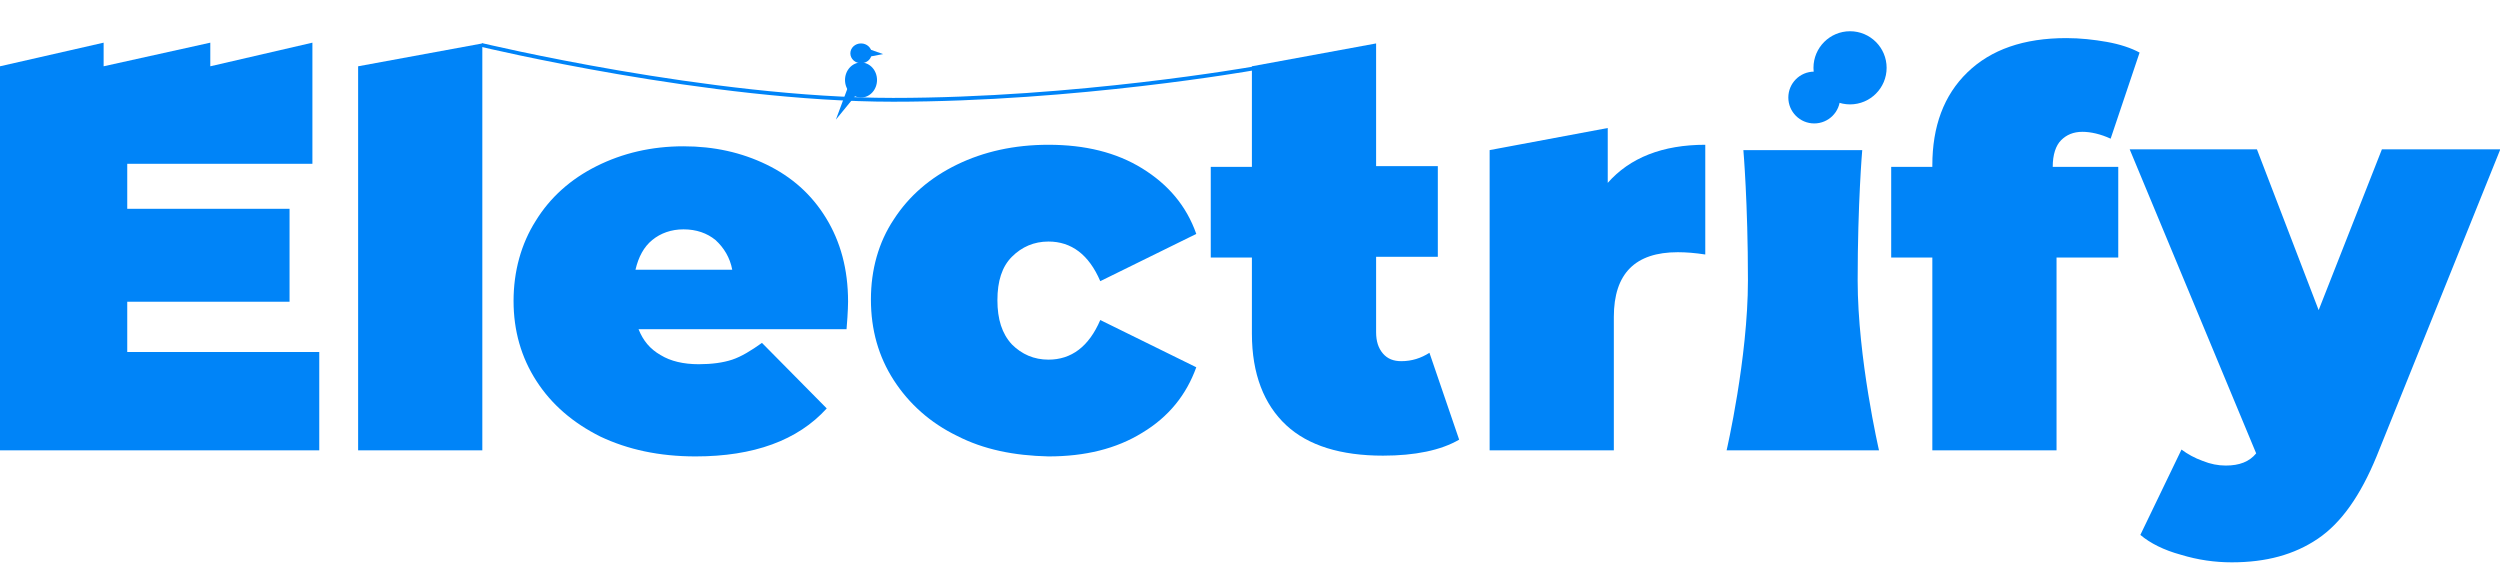
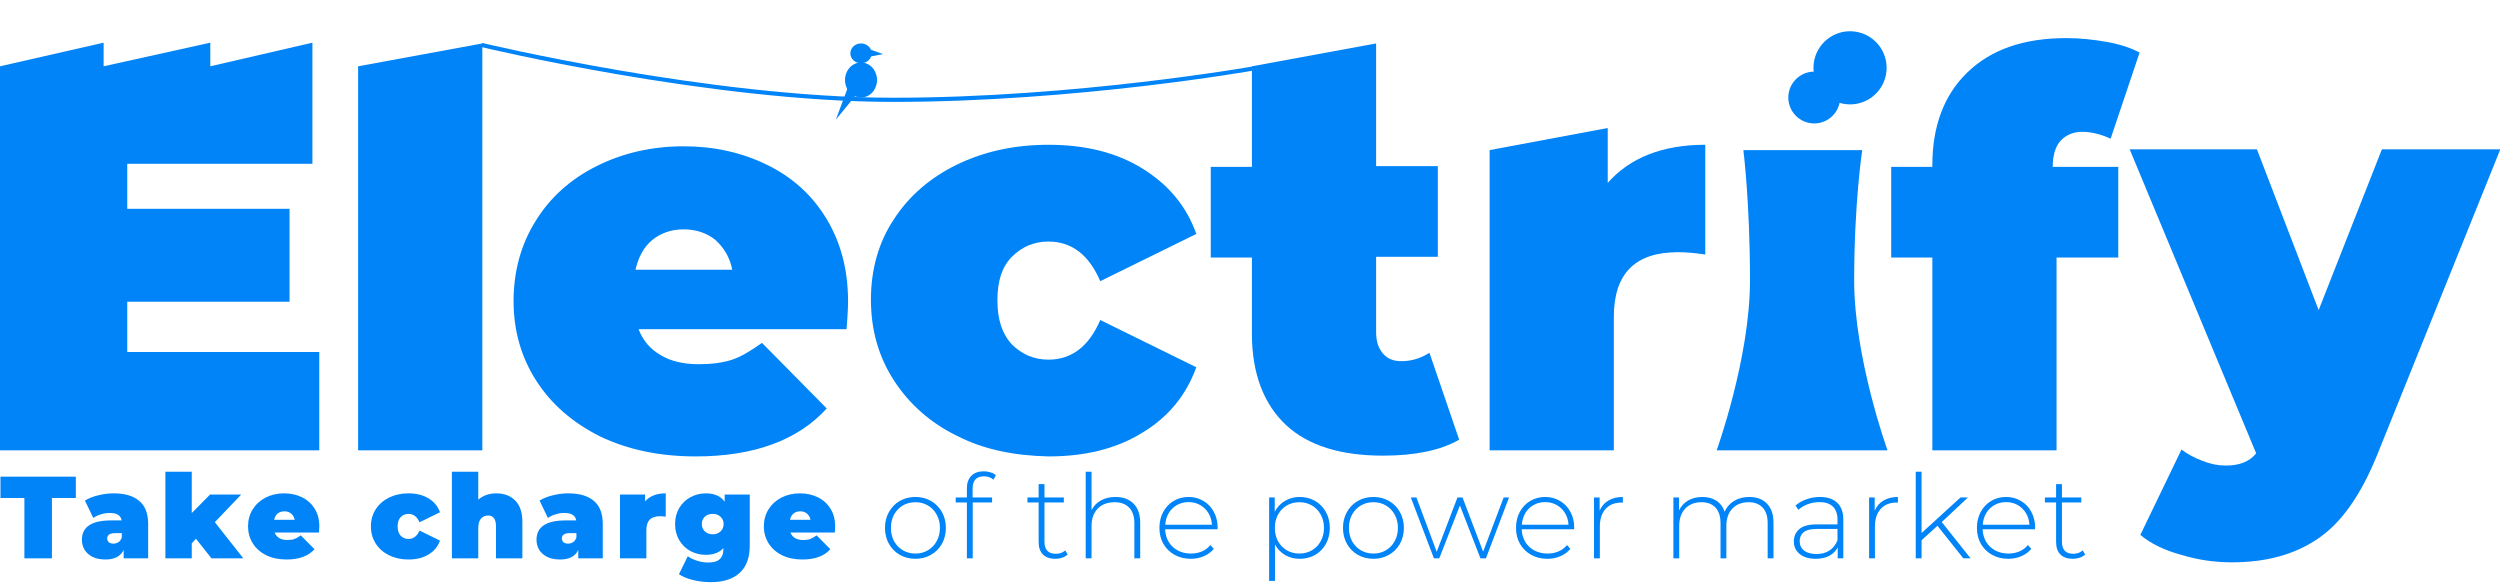
- <svg xmlns="http://www.w3.org/2000/svg" version="1.1" id="Layer_1" x="0px" y="0px" viewBox="0 0 328.1 73.8" style="enable-background:new 0 0 328.1 73.8;" xml:space="preserve">
-   <style type="text/css">
- 	.st0{fill:#0084F8;}
- 	.st1{display:none;fill:#2121F9;}
- 	.st2{fill:none;stroke:#0084F8;stroke-width:0.5;stroke-miterlimit:10;}
- </style>
-   <g>
-     <g>
-       <path class="st0" d="M41.9,46.3v12.8H0V8.7l13.6-3.1l0,3.1l14-3.1l0,3.1L41,5.6v15.9H16.7v5.9H38v12.2H16.7v6.6H41.9z" />
-       <path class="st0" d="M47,8.7l16.3-3v53.4H47V8.7z" />
-       <path class="st0" d="M111.1,43.2H83.8c0.6,1.5,1.5,2.6,2.9,3.4c1.3,0.8,3,1.2,5,1.2c1.7,0,3.2-0.2,4.4-0.6    c1.2-0.4,2.5-1.2,3.9-2.2l8.5,8.6c-3.8,4.2-9.6,6.3-17.2,6.3c-4.8,0-8.9-0.9-12.5-2.6c-3.6-1.8-6.4-4.2-8.4-7.3    c-2-3.1-3-6.6-3-10.5c0-3.9,1-7.5,2.9-10.5c1.9-3.1,4.6-5.5,8-7.2c3.4-1.7,7.2-2.6,11.4-2.6c4,0,7.6,0.8,10.9,2.4    c3.3,1.6,5.9,3.9,7.8,7c1.9,3.1,2.9,6.7,2.9,11C111.3,39.6,111.3,40.9,111.1,43.2z M85.6,31.5c-1.1,0.9-1.8,2.2-2.2,3.9h12.7    c-0.3-1.6-1.1-2.9-2.2-3.9c-1.1-0.9-2.5-1.4-4.2-1.4C88.1,30.1,86.7,30.6,85.6,31.5z" />
-       <path class="st0" d="M125.6,57.2c-3.5-1.7-6.3-4.2-8.3-7.3c-2-3.1-3-6.6-3-10.6c0-3.9,1-7.5,3-10.5c2-3.1,4.8-5.5,8.3-7.2    c3.5-1.7,7.5-2.6,12-2.6c4.8,0,8.9,1,12.3,3.1c3.4,2.1,5.8,4.9,7.1,8.6l-12.6,6.2c-1.5-3.5-3.8-5.2-6.8-5.2c-1.9,0-3.5,0.7-4.8,2    c-1.3,1.3-1.9,3.2-1.9,5.7c0,2.5,0.6,4.4,1.9,5.8c1.3,1.3,2.9,2,4.8,2c3,0,5.3-1.7,6.8-5.2l12.6,6.2c-1.3,3.6-3.6,6.5-7.1,8.6    c-3.4,2.1-7.5,3.1-12.3,3.1C133.1,59.8,129.1,59,125.6,57.2z" />
-       <path class="st0" d="M191.5,57.7c-2.4,1.4-5.8,2.1-10,2.1c-5.5,0-9.8-1.3-12.7-4s-4.5-6.7-4.5-12V33.8h-5.4V21.9h5.4V8.7l16.3-3    v16.1h8.1v11.9h-8.1v9.9c0,1.2,0.3,2.1,0.9,2.8c0.6,0.7,1.4,1,2.4,1c1.4,0,2.6-0.4,3.7-1.1L191.5,57.7z" />
-       <path class="st0" d="M223.8,19v14.4c-1.3-0.2-2.5-0.3-3.6-0.3c-5.6,0-8.4,2.8-8.4,8.5v17.5h-16.3V19.7l15.5-2.9V24    C213.9,20.7,218.2,19,223.8,19z" />
-       <path class="st1" d="M229.4,14.2c-1.8-1.6-2.7-3.5-2.7-5.9c0-2.4,0.9-4.4,2.7-5.9c1.8-1.6,4.2-2.3,7.1-2.3c3,0,5.4,0.7,7.1,2.2    c1.8,1.5,2.7,3.4,2.7,5.8c0,2.5-0.9,4.5-2.7,6.2c-1.8,1.6-4.2,2.4-7.1,2.4C233.6,16.6,231.2,15.8,229.4,14.2z M228.4,19.7h16.3    v39.4h-16.3V19.7z" />
-       <path class="st0" d="M228.8,19.7h15.6c0,0-0.6,6.9-0.6,17.1s2.8,22.3,2.8,22.3h-20c0,0,2.8-12.1,2.8-22.3S228.8,19.7,228.8,19.7z" />
-       <path class="st0" d="M269.4,21.9h8.6v11.9h-8.1v25.3h-16.3V33.8h-5.4V21.9h5.4v-0.2c0-5.1,1.5-9.2,4.6-12.2c3.1-3,7.4-4.5,13-4.5    c1.8,0,3.6,0.2,5.3,0.5c1.7,0.3,3.2,0.8,4.3,1.4L277,18.2c-1.3-0.6-2.6-0.9-3.7-0.9c-1.2,0-2.1,0.4-2.8,1.1    C269.8,19.1,269.4,20.3,269.4,21.9L269.4,21.9z" />
-       <path class="st0" d="M328.1,19.7l-16.2,40.2c-2.1,5.1-4.6,8.7-7.7,10.8c-3.1,2.1-6.8,3.1-11.3,3.1c-2.2,0-4.4-0.3-6.7-1    c-2.2-0.6-4-1.5-5.3-2.6l5.4-11.2c0.8,0.6,1.7,1.1,2.8,1.5c1,0.4,2,0.6,3,0.6c1.8,0,3.1-0.5,4-1.6l-16.6-39.9h16.7l8.1,21.1    l8.3-21.1H328.1z" />
-     </g>
-     <path class="st2" d="M63.2,5.9c0,0,30,7.2,54,7.2S164.4,9,164.4,9" />
-     <circle class="st0" cx="238.1" cy="12.8" r="3.4" />
-     <circle class="st0" cx="242.8" cy="8.9" r="4.8" />
-     <ellipse class="st0" cx="113" cy="10.5" rx="2.1" ry="2.3" />
-     <ellipse class="st0" cx="113" cy="7" rx="1.4" ry="1.3" />
-     <polyline class="st0" points="115.9,7.1 114.3,7.4 114.2,6.5  " />
-     <polyline class="st0" points="109.7,15.7 111.3,11.4 112.4,12.4  " />
-   </g>
+ <svg xmlns="http://www.w3.org/2000/svg" width="300" height="70" viewBox="0 0 300 70" fill="none">
+   <path d="M38.312 42.335V54.038H0V7.955L12.435 5.12V7.955L25.236 5.12V7.955L37.489 5.12V19.659H15.27V25.053H34.745V36.208H15.27V42.243H38.312V42.335Z" fill="#0084F8" />
+   <path d="M42.975 7.955L57.879 5.212V54.038H42.975V7.955Z" fill="#0084F8" />
+   <path d="M101.585 39.5H76.623C77.172 40.872 77.995 41.877 79.275 42.609C80.463 43.34 82.018 43.706 83.846 43.706C85.401 43.706 86.772 43.523 87.87 43.158C88.967 42.792 90.155 42.06 91.436 41.146L99.208 49.01C95.733 52.85 90.43 54.77 83.481 54.77C79.092 54.77 75.343 53.947 72.051 52.393C68.76 50.747 66.199 48.552 64.371 45.718C62.542 42.883 61.628 39.683 61.628 36.117C61.628 32.551 62.542 29.259 64.279 26.516C66.016 23.682 68.485 21.487 71.594 19.933C74.703 18.379 78.177 17.556 82.018 17.556C85.675 17.556 88.967 18.287 91.984 19.75C95.001 21.213 97.379 23.316 99.116 26.151C100.853 28.985 101.768 32.277 101.768 36.209C101.768 36.209 101.768 37.397 101.585 39.5ZM78.269 28.802C77.263 29.625 76.623 30.814 76.257 32.368H87.87C87.595 30.905 86.864 29.717 85.858 28.802C84.852 27.979 83.572 27.522 82.018 27.522C80.555 27.522 79.275 27.979 78.269 28.802Z" fill="#0084F8" />
+   <path d="M114.843 52.301C111.643 50.747 109.083 48.461 107.254 45.626C105.425 42.792 104.511 39.592 104.511 35.934C104.511 32.368 105.425 29.077 107.254 26.334C109.083 23.499 111.643 21.305 114.843 19.75C118.043 18.196 121.701 17.373 125.815 17.373C130.204 17.373 133.953 18.287 137.062 20.207C140.171 22.128 142.365 24.688 143.554 28.071L132.033 33.74C130.661 30.54 128.558 28.985 125.815 28.985C124.078 28.985 122.615 29.625 121.426 30.814C120.238 32.002 119.689 33.74 119.689 36.026C119.689 38.312 120.238 40.049 121.426 41.329C122.615 42.518 124.078 43.158 125.815 43.158C128.558 43.158 130.661 41.603 132.033 38.403L143.554 44.072C142.365 47.364 140.262 50.015 137.062 51.935C133.953 53.856 130.204 54.77 125.815 54.77C121.701 54.678 118.043 53.947 114.843 52.301Z" fill="#0084F8" />
+   <path d="M175.099 52.758C172.905 54.038 169.796 54.678 165.956 54.678C160.927 54.678 156.995 53.49 154.343 51.021C151.692 48.552 150.229 44.895 150.229 40.049V30.905H145.291V20.024H150.229V7.955L165.133 5.212V19.933H172.539V30.814H165.133V39.866C165.133 40.963 165.407 41.786 165.956 42.426C166.504 43.066 167.236 43.34 168.15 43.34C169.43 43.34 170.527 42.975 171.533 42.335L175.099 52.758Z" fill="#0084F8" />
+   <path d="M204.633 17.373V30.54C203.444 30.357 202.347 30.265 201.341 30.265C196.221 30.265 193.66 32.825 193.66 38.037V54.038H178.756V18.013L192.929 15.361V21.945C195.581 18.927 199.512 17.373 204.633 17.373Z" fill="#0084F8" />
+   <path d="M209.205 18.013H223.468C223.468 18.013 222.5 24.322 222.5 33.648C222.5 42.975 226.5 54.038 226.5 54.038H206C206 54.038 210 42.975 210 33.648C210 24.322 209.205 18.013 209.205 18.013Z" fill="#0084F8" />
+   <path d="M246.327 20.024H254.191V30.905H246.785V54.038H231.881V30.905H226.943V20.024H231.881V19.841C231.881 15.178 233.252 11.429 236.087 8.686C238.921 5.943 242.853 4.572 247.973 4.572C249.619 4.572 251.265 4.755 252.819 5.029C254.374 5.303 255.745 5.76 256.751 6.309L253.276 16.641C252.088 16.093 250.899 15.818 249.893 15.818C248.796 15.818 247.973 16.184 247.333 16.824C246.693 17.464 246.327 18.561 246.327 20.024Z" fill="#0084F8" />
+   <path d="M300 18.013L285.187 54.77C283.267 59.433 280.981 62.725 278.147 64.645C275.312 66.565 271.929 67.479 267.815 67.479C265.803 67.479 263.792 67.205 261.689 66.565C259.677 66.016 258.031 65.194 256.842 64.188L261.78 53.947C262.511 54.496 263.334 54.953 264.34 55.319C265.254 55.684 266.169 55.867 267.083 55.867C268.729 55.867 269.918 55.41 270.741 54.404L255.562 17.921H270.832L278.238 37.214L285.827 17.921H300V18.013Z" fill="#0084F8" />
+   <path d="M57.787 5.395C57.787 5.395 85.218 11.978 107.162 11.978C129.107 11.978 150.32 8.229 150.32 8.229" stroke="#0084F8" stroke-width="0.5" stroke-miterlimit="10" />
+   <path d="M217.708 14.813C219.425 14.813 220.817 13.421 220.817 11.704C220.817 9.987 219.425 8.595 217.708 8.595C215.991 8.595 214.599 9.987 214.599 11.704C214.599 13.421 215.991 14.813 217.708 14.813Z" fill="#0084F8" />
+   <path d="M222.005 12.527C224.429 12.527 226.394 10.562 226.394 8.138C226.394 5.714 224.429 3.749 222.005 3.749C219.582 3.749 217.617 5.714 217.617 8.138C217.617 10.562 219.582 12.527 222.005 12.527Z" fill="#0084F8" />
+   <path d="M103.322 11.704C104.383 11.704 105.242 10.762 105.242 9.601C105.242 8.439 104.383 7.498 103.322 7.498C102.262 7.498 101.402 8.439 101.402 9.601C101.402 10.762 102.262 11.704 103.322 11.704Z" fill="#0084F8" />
+   <path d="M103.322 7.589C104.029 7.589 104.602 7.057 104.602 6.4C104.602 5.744 104.029 5.212 103.322 5.212C102.615 5.212 102.042 5.744 102.042 6.4C102.042 7.057 102.615 7.589 103.322 7.589Z" fill="#0084F8" />
+   <path d="M105.974 6.492L104.511 6.766L104.419 5.943" fill="#0084F8" />
+   <path d="M100.305 14.355L101.768 10.424L102.774 11.338" fill="#0084F8" />
+   <path d="M2.926 59.762H0.056V57.2H9.1V59.762H6.23V67H2.926V59.762ZM13.635 59.202C14.979 59.202 16.005 59.505 16.715 60.112C17.424 60.709 17.779 61.633 17.779 62.884V67H14.839V65.992C14.475 66.757 13.751 67.14 12.669 67.14C12.062 67.14 11.544 67.037 11.115 66.832C10.695 66.617 10.373 66.333 10.149 65.978C9.934 65.614 9.827 65.208 9.827 64.76C9.827 64.004 10.116 63.43 10.695 63.038C11.273 62.646 12.151 62.45 13.327 62.45H14.601C14.498 61.853 14.017 61.554 13.159 61.554C12.813 61.554 12.463 61.61 12.109 61.722C11.754 61.825 11.451 61.969 11.199 62.156L10.191 60.07C10.629 59.799 11.157 59.589 11.773 59.44C12.398 59.281 13.019 59.202 13.635 59.202ZM13.621 65.236C13.845 65.236 14.045 65.175 14.223 65.054C14.4 64.933 14.531 64.751 14.615 64.508V63.976H13.831C13.187 63.976 12.865 64.191 12.865 64.62C12.865 64.797 12.93 64.947 13.061 65.068C13.201 65.18 13.387 65.236 13.621 65.236ZM23.514 64.648L23.01 65.194V67H19.846V56.612H23.01V61.568L25.208 59.342H28.946L25.782 62.66L29.198 67H25.376L23.514 64.648ZM38.319 63.164C38.319 63.211 38.305 63.458 38.277 63.906H32.957C33.069 64.195 33.256 64.419 33.517 64.578C33.778 64.727 34.105 64.802 34.497 64.802C34.833 64.802 35.113 64.76 35.337 64.676C35.57 64.592 35.822 64.447 36.093 64.242L37.745 65.908C36.998 66.729 35.883 67.14 34.399 67.14C33.475 67.14 32.663 66.972 31.963 66.636C31.263 66.291 30.722 65.815 30.339 65.208C29.956 64.601 29.765 63.92 29.765 63.164C29.765 62.399 29.952 61.717 30.325 61.12C30.708 60.513 31.226 60.042 31.879 59.706C32.542 59.37 33.284 59.202 34.105 59.202C34.88 59.202 35.584 59.356 36.219 59.664C36.863 59.972 37.372 60.425 37.745 61.022C38.128 61.619 38.319 62.333 38.319 63.164ZM34.133 61.358C33.806 61.358 33.536 61.447 33.321 61.624C33.106 61.801 32.966 62.053 32.901 62.38H35.365C35.3 62.063 35.16 61.815 34.945 61.638C34.73 61.451 34.46 61.358 34.133 61.358ZM49.031 67.14C48.163 67.14 47.383 66.972 46.693 66.636C46.011 66.3 45.475 65.829 45.083 65.222C44.7 64.615 44.509 63.929 44.509 63.164C44.509 62.399 44.7 61.717 45.083 61.12C45.475 60.513 46.011 60.042 46.693 59.706C47.383 59.37 48.163 59.202 49.031 59.202C49.964 59.202 50.762 59.403 51.425 59.804C52.087 60.205 52.545 60.761 52.797 61.47L50.347 62.674C50.048 62.002 49.605 61.666 49.017 61.666C48.644 61.666 48.331 61.797 48.079 62.058C47.836 62.319 47.715 62.688 47.715 63.164C47.715 63.649 47.836 64.023 48.079 64.284C48.331 64.545 48.644 64.676 49.017 64.676C49.605 64.676 50.048 64.34 50.347 63.668L52.797 64.872C52.545 65.581 52.087 66.137 51.425 66.538C50.762 66.939 49.964 67.14 49.031 67.14ZM59.548 59.202C60.491 59.202 61.247 59.487 61.816 60.056C62.395 60.625 62.684 61.484 62.684 62.632V67H59.52V63.178C59.52 62.301 59.208 61.862 58.582 61.862C58.227 61.862 57.938 61.988 57.714 62.24C57.499 62.483 57.392 62.87 57.392 63.402V67H54.228V56.612H57.392V59.958C57.98 59.454 58.699 59.202 59.548 59.202ZM68.188 59.202C69.532 59.202 70.559 59.505 71.268 60.112C71.978 60.709 72.332 61.633 72.332 62.884V67H69.392V65.992C69.028 66.757 68.305 67.14 67.222 67.14C66.615 67.14 66.097 67.037 65.668 66.832C65.248 66.617 64.926 66.333 64.702 65.978C64.487 65.614 64.38 65.208 64.38 64.76C64.38 64.004 64.669 63.43 65.248 63.038C65.827 62.646 66.704 62.45 67.88 62.45H69.154C69.052 61.853 68.571 61.554 67.712 61.554C67.367 61.554 67.017 61.61 66.662 61.722C66.308 61.825 66.004 61.969 65.752 62.156L64.744 60.07C65.183 59.799 65.71 59.589 66.326 59.44C66.951 59.281 67.572 59.202 68.188 59.202ZM68.174 65.236C68.398 65.236 68.599 65.175 68.776 65.054C68.954 64.933 69.084 64.751 69.168 64.508V63.976H68.384C67.74 63.976 67.418 64.191 67.418 64.62C67.418 64.797 67.484 64.947 67.614 65.068C67.754 65.18 67.941 65.236 68.174 65.236ZM77.41 60.168C77.97 59.524 78.796 59.202 79.888 59.202V62.002C79.636 61.965 79.402 61.946 79.188 61.946C78.105 61.946 77.564 62.497 77.564 63.598V67H74.4V59.342H77.41V60.168ZM89.97 59.342V65.474C89.97 66.93 89.564 68.022 88.752 68.75C87.949 69.487 86.801 69.856 85.308 69.856C84.543 69.856 83.829 69.772 83.166 69.604C82.503 69.445 81.939 69.212 81.472 68.904L82.536 66.748C82.835 66.972 83.213 67.154 83.67 67.294C84.127 67.434 84.566 67.504 84.986 67.504C85.621 67.504 86.083 67.369 86.372 67.098C86.661 66.827 86.806 66.431 86.806 65.908V65.768C86.33 66.309 85.625 66.58 84.692 66.58C84.039 66.58 83.427 66.431 82.858 66.132C82.298 65.824 81.85 65.39 81.514 64.83C81.178 64.261 81.01 63.612 81.01 62.884C81.01 62.156 81.178 61.512 81.514 60.952C81.85 60.392 82.298 59.963 82.858 59.664C83.427 59.356 84.039 59.202 84.692 59.202C85.737 59.202 86.493 59.538 86.96 60.21V59.342H89.97ZM85.532 64.116C85.905 64.116 86.213 64.004 86.456 63.78C86.708 63.547 86.834 63.248 86.834 62.884C86.834 62.52 86.708 62.226 86.456 62.002C86.213 61.778 85.905 61.666 85.532 61.666C85.149 61.666 84.832 61.778 84.58 62.002C84.337 62.226 84.216 62.52 84.216 62.884C84.216 63.248 84.342 63.547 84.594 63.78C84.846 64.004 85.159 64.116 85.532 64.116ZM100.217 63.164C100.217 63.211 100.203 63.458 100.175 63.906H94.855C94.967 64.195 95.154 64.419 95.415 64.578C95.677 64.727 96.003 64.802 96.395 64.802C96.731 64.802 97.011 64.76 97.235 64.676C97.469 64.592 97.721 64.447 97.991 64.242L99.643 65.908C98.897 66.729 97.781 67.14 96.297 67.14C95.373 67.14 94.561 66.972 93.861 66.636C93.161 66.291 92.62 65.815 92.237 65.208C91.855 64.601 91.663 63.92 91.663 63.164C91.663 62.399 91.85 61.717 92.223 61.12C92.606 60.513 93.124 60.042 93.777 59.706C94.44 59.37 95.182 59.202 96.003 59.202C96.778 59.202 97.483 59.356 98.117 59.664C98.761 59.972 99.27 60.425 99.643 61.022C100.026 61.619 100.217 62.333 100.217 63.164ZM96.031 61.358C95.704 61.358 95.434 61.447 95.219 61.624C95.004 61.801 94.865 62.053 94.799 62.38H97.263C97.198 62.063 97.058 61.815 96.843 61.638C96.629 61.451 96.358 61.358 96.031 61.358ZM109.851 67.056C109.161 67.056 108.535 66.897 107.975 66.58C107.425 66.263 106.991 65.824 106.673 65.264C106.356 64.695 106.197 64.055 106.197 63.346C106.197 62.637 106.356 62.002 106.673 61.442C106.991 60.873 107.425 60.429 107.975 60.112C108.535 59.795 109.161 59.636 109.851 59.636C110.542 59.636 111.163 59.795 111.713 60.112C112.273 60.429 112.712 60.873 113.029 61.442C113.347 62.002 113.505 62.637 113.505 63.346C113.505 64.055 113.347 64.695 113.029 65.264C112.712 65.824 112.273 66.263 111.713 66.58C111.163 66.897 110.542 67.056 109.851 67.056ZM109.851 66.426C110.411 66.426 110.911 66.295 111.349 66.034C111.797 65.773 112.147 65.409 112.399 64.942C112.661 64.475 112.791 63.943 112.791 63.346C112.791 62.749 112.661 62.217 112.399 61.75C112.147 61.283 111.797 60.919 111.349 60.658C110.911 60.397 110.411 60.266 109.851 60.266C109.291 60.266 108.787 60.397 108.339 60.658C107.901 60.919 107.551 61.283 107.289 61.75C107.037 62.217 106.911 62.749 106.911 63.346C106.911 63.943 107.037 64.475 107.289 64.942C107.551 65.409 107.901 65.773 108.339 66.034C108.787 66.295 109.291 66.426 109.851 66.426ZM118.085 57.158C117.17 57.158 116.713 57.648 116.713 58.628V59.692H119.051V60.294H116.727V67H116.027V60.294H114.683V59.692H116.027V58.572C116.027 57.956 116.204 57.466 116.559 57.102C116.914 56.738 117.413 56.556 118.057 56.556C118.337 56.556 118.603 56.598 118.855 56.682C119.116 56.757 119.331 56.873 119.499 57.032L119.219 57.564C118.92 57.293 118.542 57.158 118.085 57.158ZM128.122 66.538C127.945 66.706 127.721 66.837 127.45 66.93C127.189 67.014 126.914 67.056 126.624 67.056C125.99 67.056 125.5 66.883 125.154 66.538C124.809 66.183 124.636 65.693 124.636 65.068V60.294H123.292V59.692H124.636V58.096H125.336V59.692H127.66V60.294H125.336V64.998C125.336 65.474 125.448 65.838 125.672 66.09C125.906 66.333 126.246 66.454 126.694 66.454C127.152 66.454 127.53 66.319 127.828 66.048L128.122 66.538ZM133.855 59.636C134.769 59.636 135.493 59.902 136.025 60.434C136.557 60.966 136.823 61.731 136.823 62.73V67H136.123V62.786C136.123 61.965 135.913 61.339 135.493 60.91C135.082 60.481 134.503 60.266 133.757 60.266C132.898 60.266 132.221 60.523 131.727 61.036C131.232 61.549 130.985 62.24 130.985 63.108V67H130.285V56.612H130.985V61.218C131.237 60.714 131.61 60.327 132.105 60.056C132.599 59.776 133.183 59.636 133.855 59.636ZM146.102 63.514H139.816C139.835 64.083 139.979 64.592 140.25 65.04C140.521 65.479 140.885 65.819 141.342 66.062C141.809 66.305 142.331 66.426 142.91 66.426C143.386 66.426 143.825 66.342 144.226 66.174C144.637 65.997 144.977 65.74 145.248 65.404L145.654 65.866C145.337 66.249 144.935 66.543 144.45 66.748C143.974 66.953 143.456 67.056 142.896 67.056C142.168 67.056 141.519 66.897 140.95 66.58C140.381 66.263 139.933 65.824 139.606 65.264C139.289 64.704 139.13 64.065 139.13 63.346C139.13 62.637 139.279 62.002 139.578 61.442C139.886 60.873 140.306 60.429 140.838 60.112C141.37 59.795 141.967 59.636 142.63 59.636C143.293 59.636 143.885 59.795 144.408 60.112C144.94 60.42 145.355 60.854 145.654 61.414C145.962 61.974 146.116 62.609 146.116 63.318L146.102 63.514ZM142.63 60.252C142.117 60.252 141.655 60.369 141.244 60.602C140.833 60.826 140.502 61.148 140.25 61.568C140.007 61.979 139.867 62.445 139.83 62.968H145.43C145.402 62.445 145.262 61.979 145.01 61.568C144.758 61.157 144.427 60.835 144.016 60.602C143.605 60.369 143.143 60.252 142.63 60.252ZM155.965 59.636C156.647 59.636 157.263 59.795 157.813 60.112C158.364 60.429 158.793 60.868 159.101 61.428C159.419 61.988 159.577 62.627 159.577 63.346C159.577 64.065 159.419 64.709 159.101 65.278C158.793 65.838 158.364 66.277 157.813 66.594C157.263 66.902 156.647 67.056 155.965 67.056C155.321 67.056 154.738 66.907 154.215 66.608C153.693 66.3 153.287 65.875 152.997 65.334V69.716H152.297V59.692H152.969V61.414C153.259 60.854 153.665 60.42 154.187 60.112C154.719 59.795 155.312 59.636 155.965 59.636ZM155.923 66.426C156.483 66.426 156.987 66.295 157.435 66.034C157.883 65.773 158.233 65.409 158.485 64.942C158.747 64.475 158.877 63.943 158.877 63.346C158.877 62.749 158.747 62.217 158.485 61.75C158.233 61.283 157.883 60.919 157.435 60.658C156.987 60.397 156.483 60.266 155.923 60.266C155.363 60.266 154.859 60.397 154.411 60.658C153.973 60.919 153.623 61.283 153.361 61.75C153.109 62.217 152.983 62.749 152.983 63.346C152.983 63.943 153.109 64.475 153.361 64.942C153.623 65.409 153.973 65.773 154.411 66.034C154.859 66.295 155.363 66.426 155.923 66.426ZM164.811 67.056C164.12 67.056 163.495 66.897 162.935 66.58C162.384 66.263 161.95 65.824 161.633 65.264C161.315 64.695 161.157 64.055 161.157 63.346C161.157 62.637 161.315 62.002 161.633 61.442C161.95 60.873 162.384 60.429 162.935 60.112C163.495 59.795 164.12 59.636 164.811 59.636C165.501 59.636 166.122 59.795 166.673 60.112C167.233 60.429 167.671 60.873 167.989 61.442C168.306 62.002 168.465 62.637 168.465 63.346C168.465 64.055 168.306 64.695 167.989 65.264C167.671 65.824 167.233 66.263 166.673 66.58C166.122 66.897 165.501 67.056 164.811 67.056ZM164.811 66.426C165.371 66.426 165.87 66.295 166.309 66.034C166.757 65.773 167.107 65.409 167.359 64.942C167.62 64.475 167.751 63.943 167.751 63.346C167.751 62.749 167.62 62.217 167.359 61.75C167.107 61.283 166.757 60.919 166.309 60.658C165.87 60.397 165.371 60.266 164.811 60.266C164.251 60.266 163.747 60.397 163.299 60.658C162.86 60.919 162.51 61.283 162.249 61.75C161.997 62.217 161.871 62.749 161.871 63.346C161.871 63.943 161.997 64.475 162.249 64.942C162.51 65.409 162.86 65.773 163.299 66.034C163.747 66.295 164.251 66.426 164.811 66.426ZM181.085 59.692L178.313 67H177.655L175.191 60.658L172.713 67H172.069L169.297 59.692H169.969L172.405 66.216L174.897 59.692H175.499L177.977 66.202L180.441 59.692H181.085ZM188.892 63.514H182.606C182.625 64.083 182.77 64.592 183.04 65.04C183.311 65.479 183.675 65.819 184.132 66.062C184.599 66.305 185.122 66.426 185.7 66.426C186.176 66.426 186.615 66.342 187.016 66.174C187.427 65.997 187.768 65.74 188.038 65.404L188.444 65.866C188.127 66.249 187.726 66.543 187.24 66.748C186.764 66.953 186.246 67.056 185.686 67.056C184.958 67.056 184.31 66.897 183.74 66.58C183.171 66.263 182.723 65.824 182.396 65.264C182.079 64.704 181.92 64.065 181.92 63.346C181.92 62.637 182.07 62.002 182.368 61.442C182.676 60.873 183.096 60.429 183.628 60.112C184.16 59.795 184.758 59.636 185.42 59.636C186.083 59.636 186.676 59.795 187.198 60.112C187.73 60.42 188.146 60.854 188.444 61.414C188.752 61.974 188.906 62.609 188.906 63.318L188.892 63.514ZM185.42 60.252C184.907 60.252 184.445 60.369 184.034 60.602C183.624 60.826 183.292 61.148 183.04 61.568C182.798 61.979 182.658 62.445 182.62 62.968H188.22C188.192 62.445 188.052 61.979 187.8 61.568C187.548 61.157 187.217 60.835 186.806 60.602C186.396 60.369 185.934 60.252 185.42 60.252ZM191.954 61.288C192.178 60.756 192.528 60.35 193.004 60.07C193.48 59.781 194.059 59.636 194.74 59.636V60.322L194.572 60.308C193.76 60.308 193.125 60.565 192.668 61.078C192.211 61.582 191.982 62.287 191.982 63.192V67H191.282V59.692H191.954V61.288ZM209.907 59.636C210.813 59.636 211.522 59.902 212.035 60.434C212.558 60.966 212.819 61.731 212.819 62.73V67H212.119V62.786C212.119 61.965 211.919 61.339 211.517 60.91C211.116 60.481 210.556 60.266 209.837 60.266C209.016 60.266 208.363 60.523 207.877 61.036C207.401 61.549 207.163 62.24 207.163 63.108V67H206.463V62.786C206.463 61.965 206.263 61.339 205.861 60.91C205.46 60.481 204.9 60.266 204.181 60.266C203.36 60.266 202.707 60.523 202.221 61.036C201.745 61.549 201.507 62.24 201.507 63.108V67H200.807V59.692H201.479V61.26C201.722 60.747 202.081 60.35 202.557 60.07C203.043 59.781 203.617 59.636 204.279 59.636C204.942 59.636 205.502 59.785 205.959 60.084C206.426 60.383 206.757 60.821 206.953 61.4C207.196 60.859 207.574 60.429 208.087 60.112C208.61 59.795 209.217 59.636 209.907 59.636ZM218.384 59.636C219.289 59.636 219.984 59.869 220.47 60.336C220.955 60.793 221.198 61.47 221.198 62.366V67H220.526V65.698C220.292 66.127 219.952 66.463 219.504 66.706C219.056 66.939 218.519 67.056 217.894 67.056C217.082 67.056 216.438 66.865 215.962 66.482C215.495 66.099 215.262 65.595 215.262 64.97C215.262 64.363 215.476 63.873 215.906 63.5C216.344 63.117 217.04 62.926 217.992 62.926H220.498V62.338C220.498 61.657 220.311 61.139 219.938 60.784C219.574 60.429 219.037 60.252 218.328 60.252C217.842 60.252 217.376 60.336 216.928 60.504C216.489 60.672 216.116 60.896 215.808 61.176L215.458 60.672C215.822 60.345 216.26 60.093 216.774 59.916C217.287 59.729 217.824 59.636 218.384 59.636ZM217.992 66.482C218.598 66.482 219.112 66.342 219.532 66.062C219.961 65.782 220.283 65.376 220.498 64.844V63.472H218.006C217.287 63.472 216.764 63.603 216.438 63.864C216.12 64.125 215.962 64.485 215.962 64.942C215.962 65.418 216.139 65.796 216.494 66.076C216.848 66.347 217.348 66.482 217.992 66.482ZM224.964 61.288C225.188 60.756 225.538 60.35 226.014 60.07C226.49 59.781 227.068 59.636 227.75 59.636V60.322L227.582 60.308C226.77 60.308 226.135 60.565 225.678 61.078C225.22 61.582 224.992 62.287 224.992 63.192V67H224.292V59.692H224.964V61.288ZM232.493 63.094L230.589 64.83V67H229.889V56.612H230.589V63.962L235.265 59.692H236.161L233.011 62.646L236.469 67H235.601L232.493 63.094ZM244.202 63.514H237.916C237.935 64.083 238.08 64.592 238.35 65.04C238.621 65.479 238.985 65.819 239.442 66.062C239.909 66.305 240.432 66.426 241.01 66.426C241.486 66.426 241.925 66.342 242.326 66.174C242.737 65.997 243.078 65.74 243.348 65.404L243.754 65.866C243.437 66.249 243.036 66.543 242.55 66.748C242.074 66.953 241.556 67.056 240.996 67.056C240.268 67.056 239.62 66.897 239.05 66.58C238.481 66.263 238.033 65.824 237.706 65.264C237.389 64.704 237.23 64.065 237.23 63.346C237.23 62.637 237.38 62.002 237.678 61.442C237.986 60.873 238.406 60.429 238.938 60.112C239.47 59.795 240.068 59.636 240.73 59.636C241.393 59.636 241.986 59.795 242.508 60.112C243.04 60.42 243.456 60.854 243.754 61.414C244.062 61.974 244.216 62.609 244.216 63.318L244.202 63.514ZM240.73 60.252C240.217 60.252 239.755 60.369 239.344 60.602C238.934 60.826 238.602 61.148 238.35 61.568C238.108 61.979 237.968 62.445 237.93 62.968H243.53C243.502 62.445 243.362 61.979 243.11 61.568C242.858 61.157 242.527 60.835 242.116 60.602C241.706 60.369 241.244 60.252 240.73 60.252ZM250.218 66.538C250.04 66.706 249.816 66.837 249.546 66.93C249.284 67.014 249.009 67.056 248.72 67.056C248.085 67.056 247.595 66.883 247.25 66.538C246.904 66.183 246.732 65.693 246.732 65.068V60.294H245.388V59.692H246.732V58.096H247.432V59.692H249.756V60.294H247.432V64.998C247.432 65.474 247.544 65.838 247.768 66.09C248.001 66.333 248.342 66.454 248.79 66.454C249.247 66.454 249.625 66.319 249.924 66.048L250.218 66.538Z" fill="#0084F8" />
</svg>
